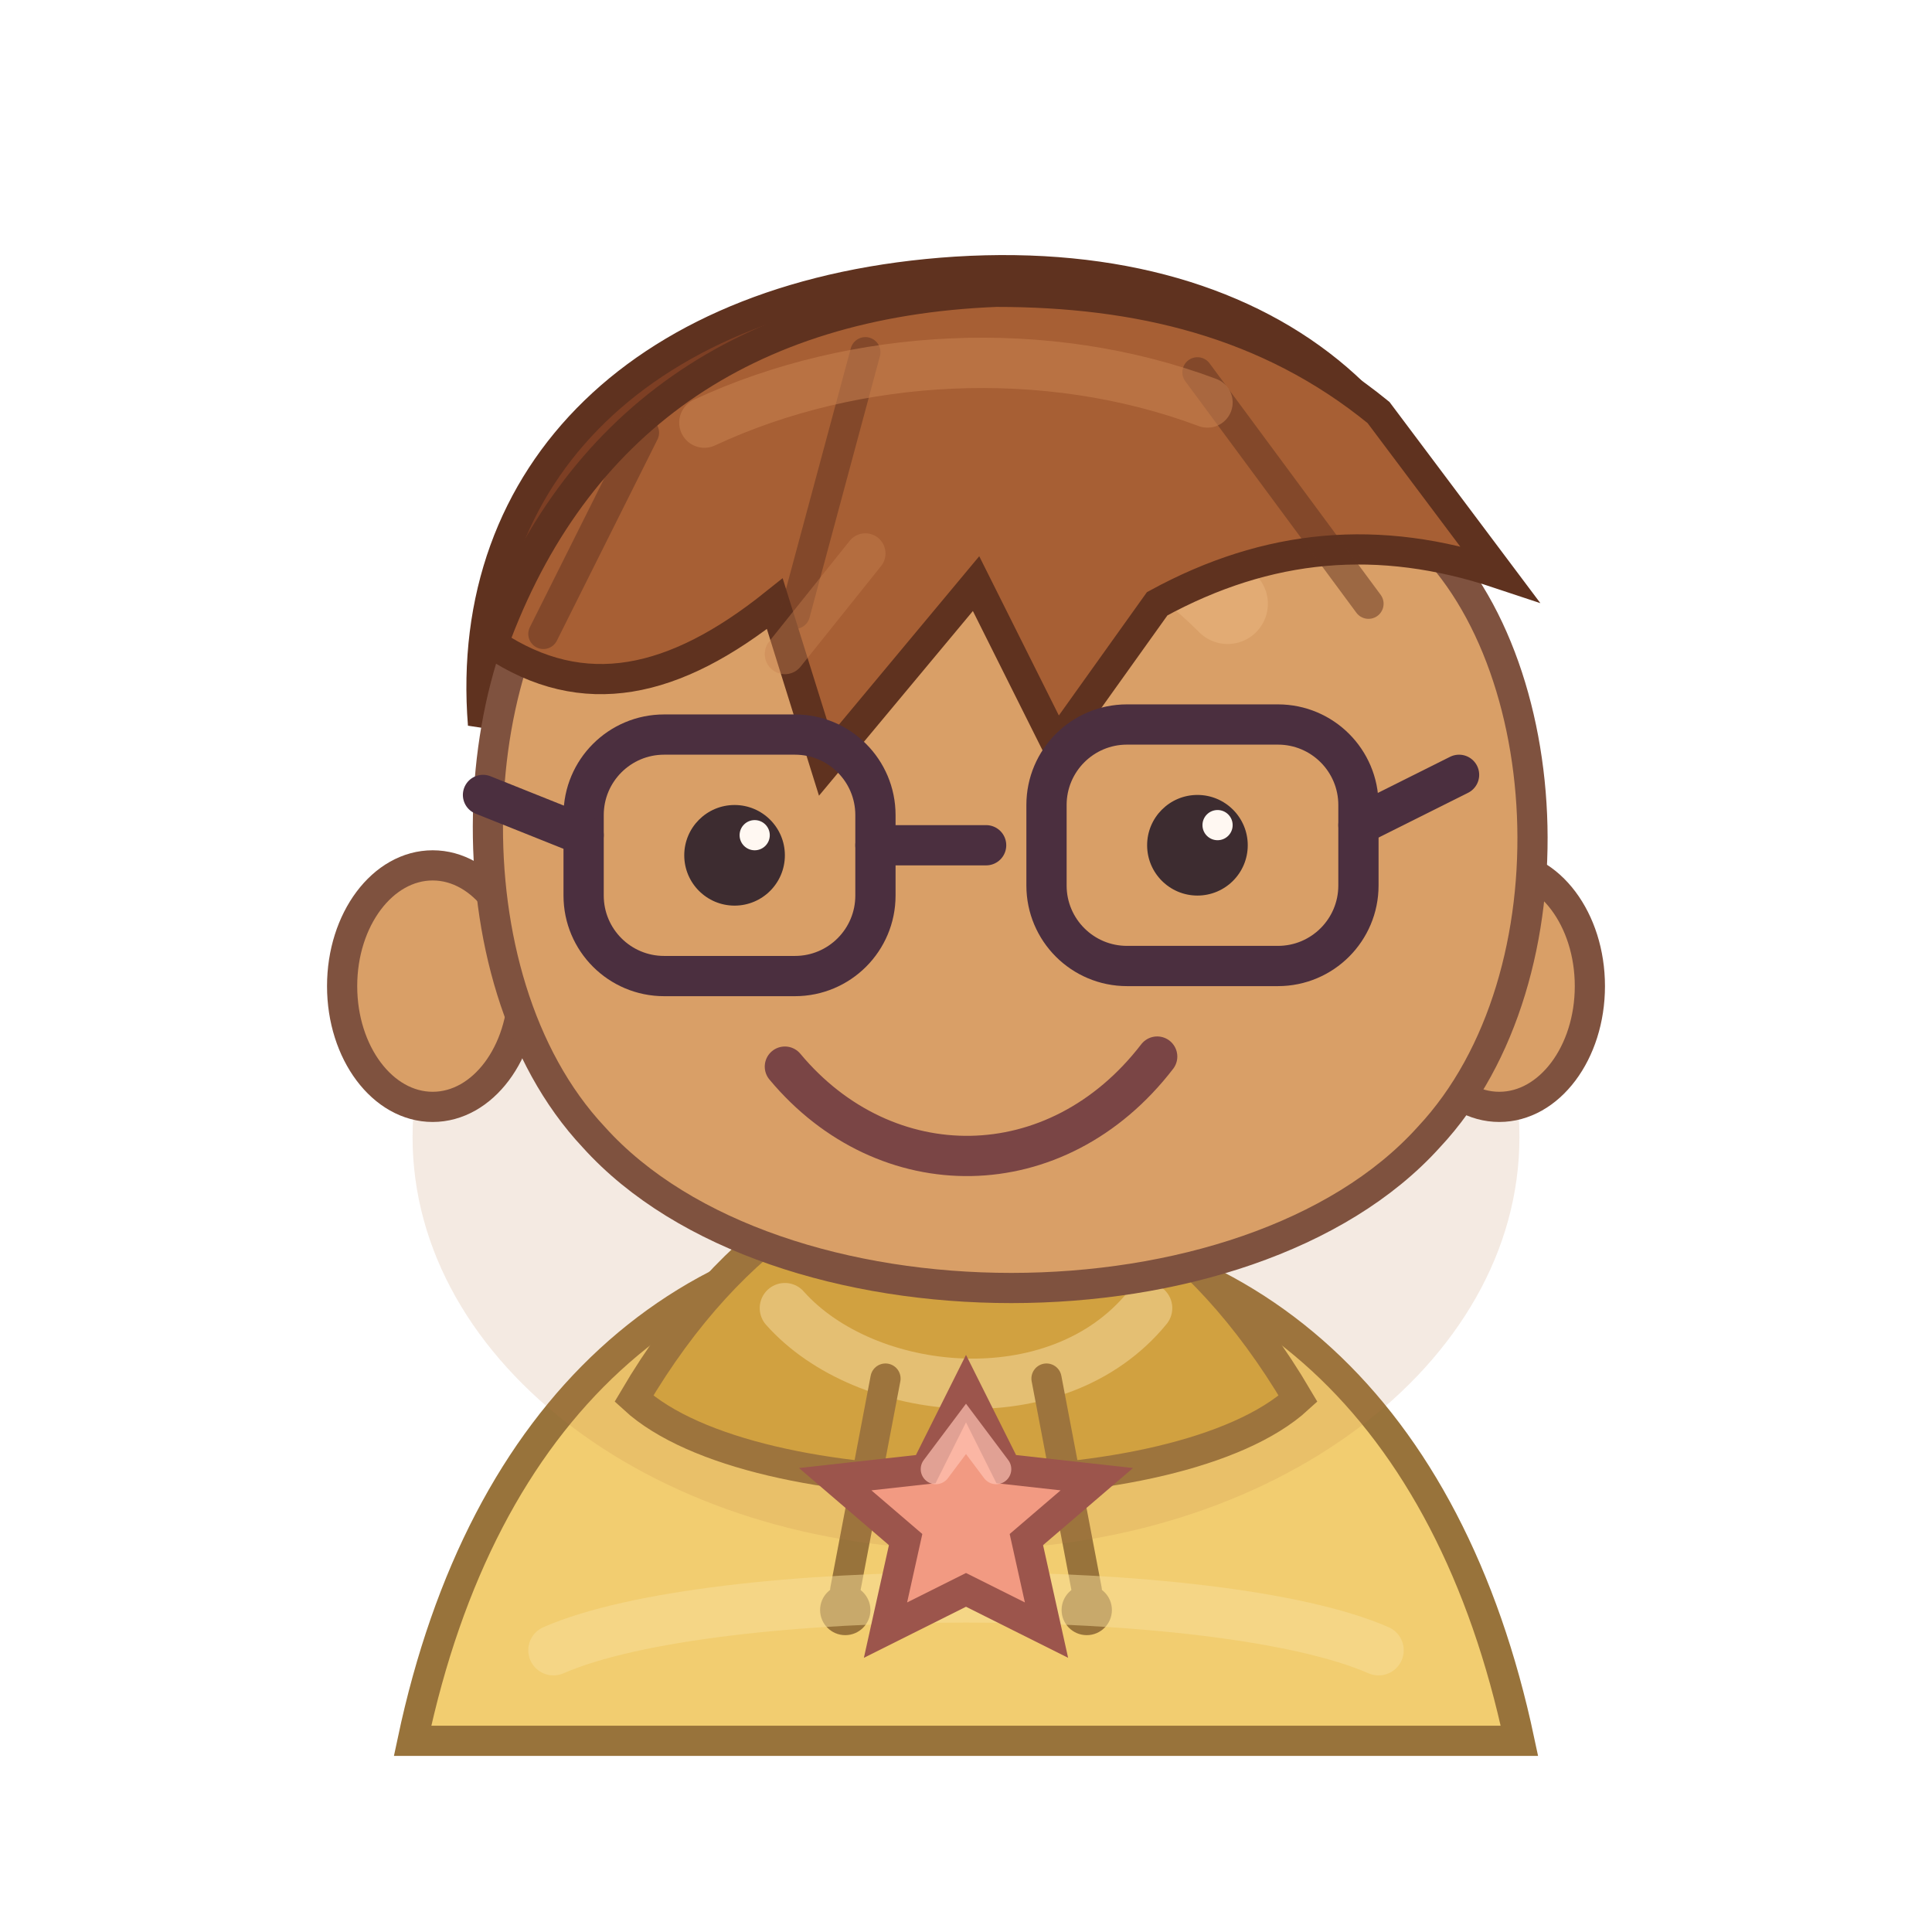
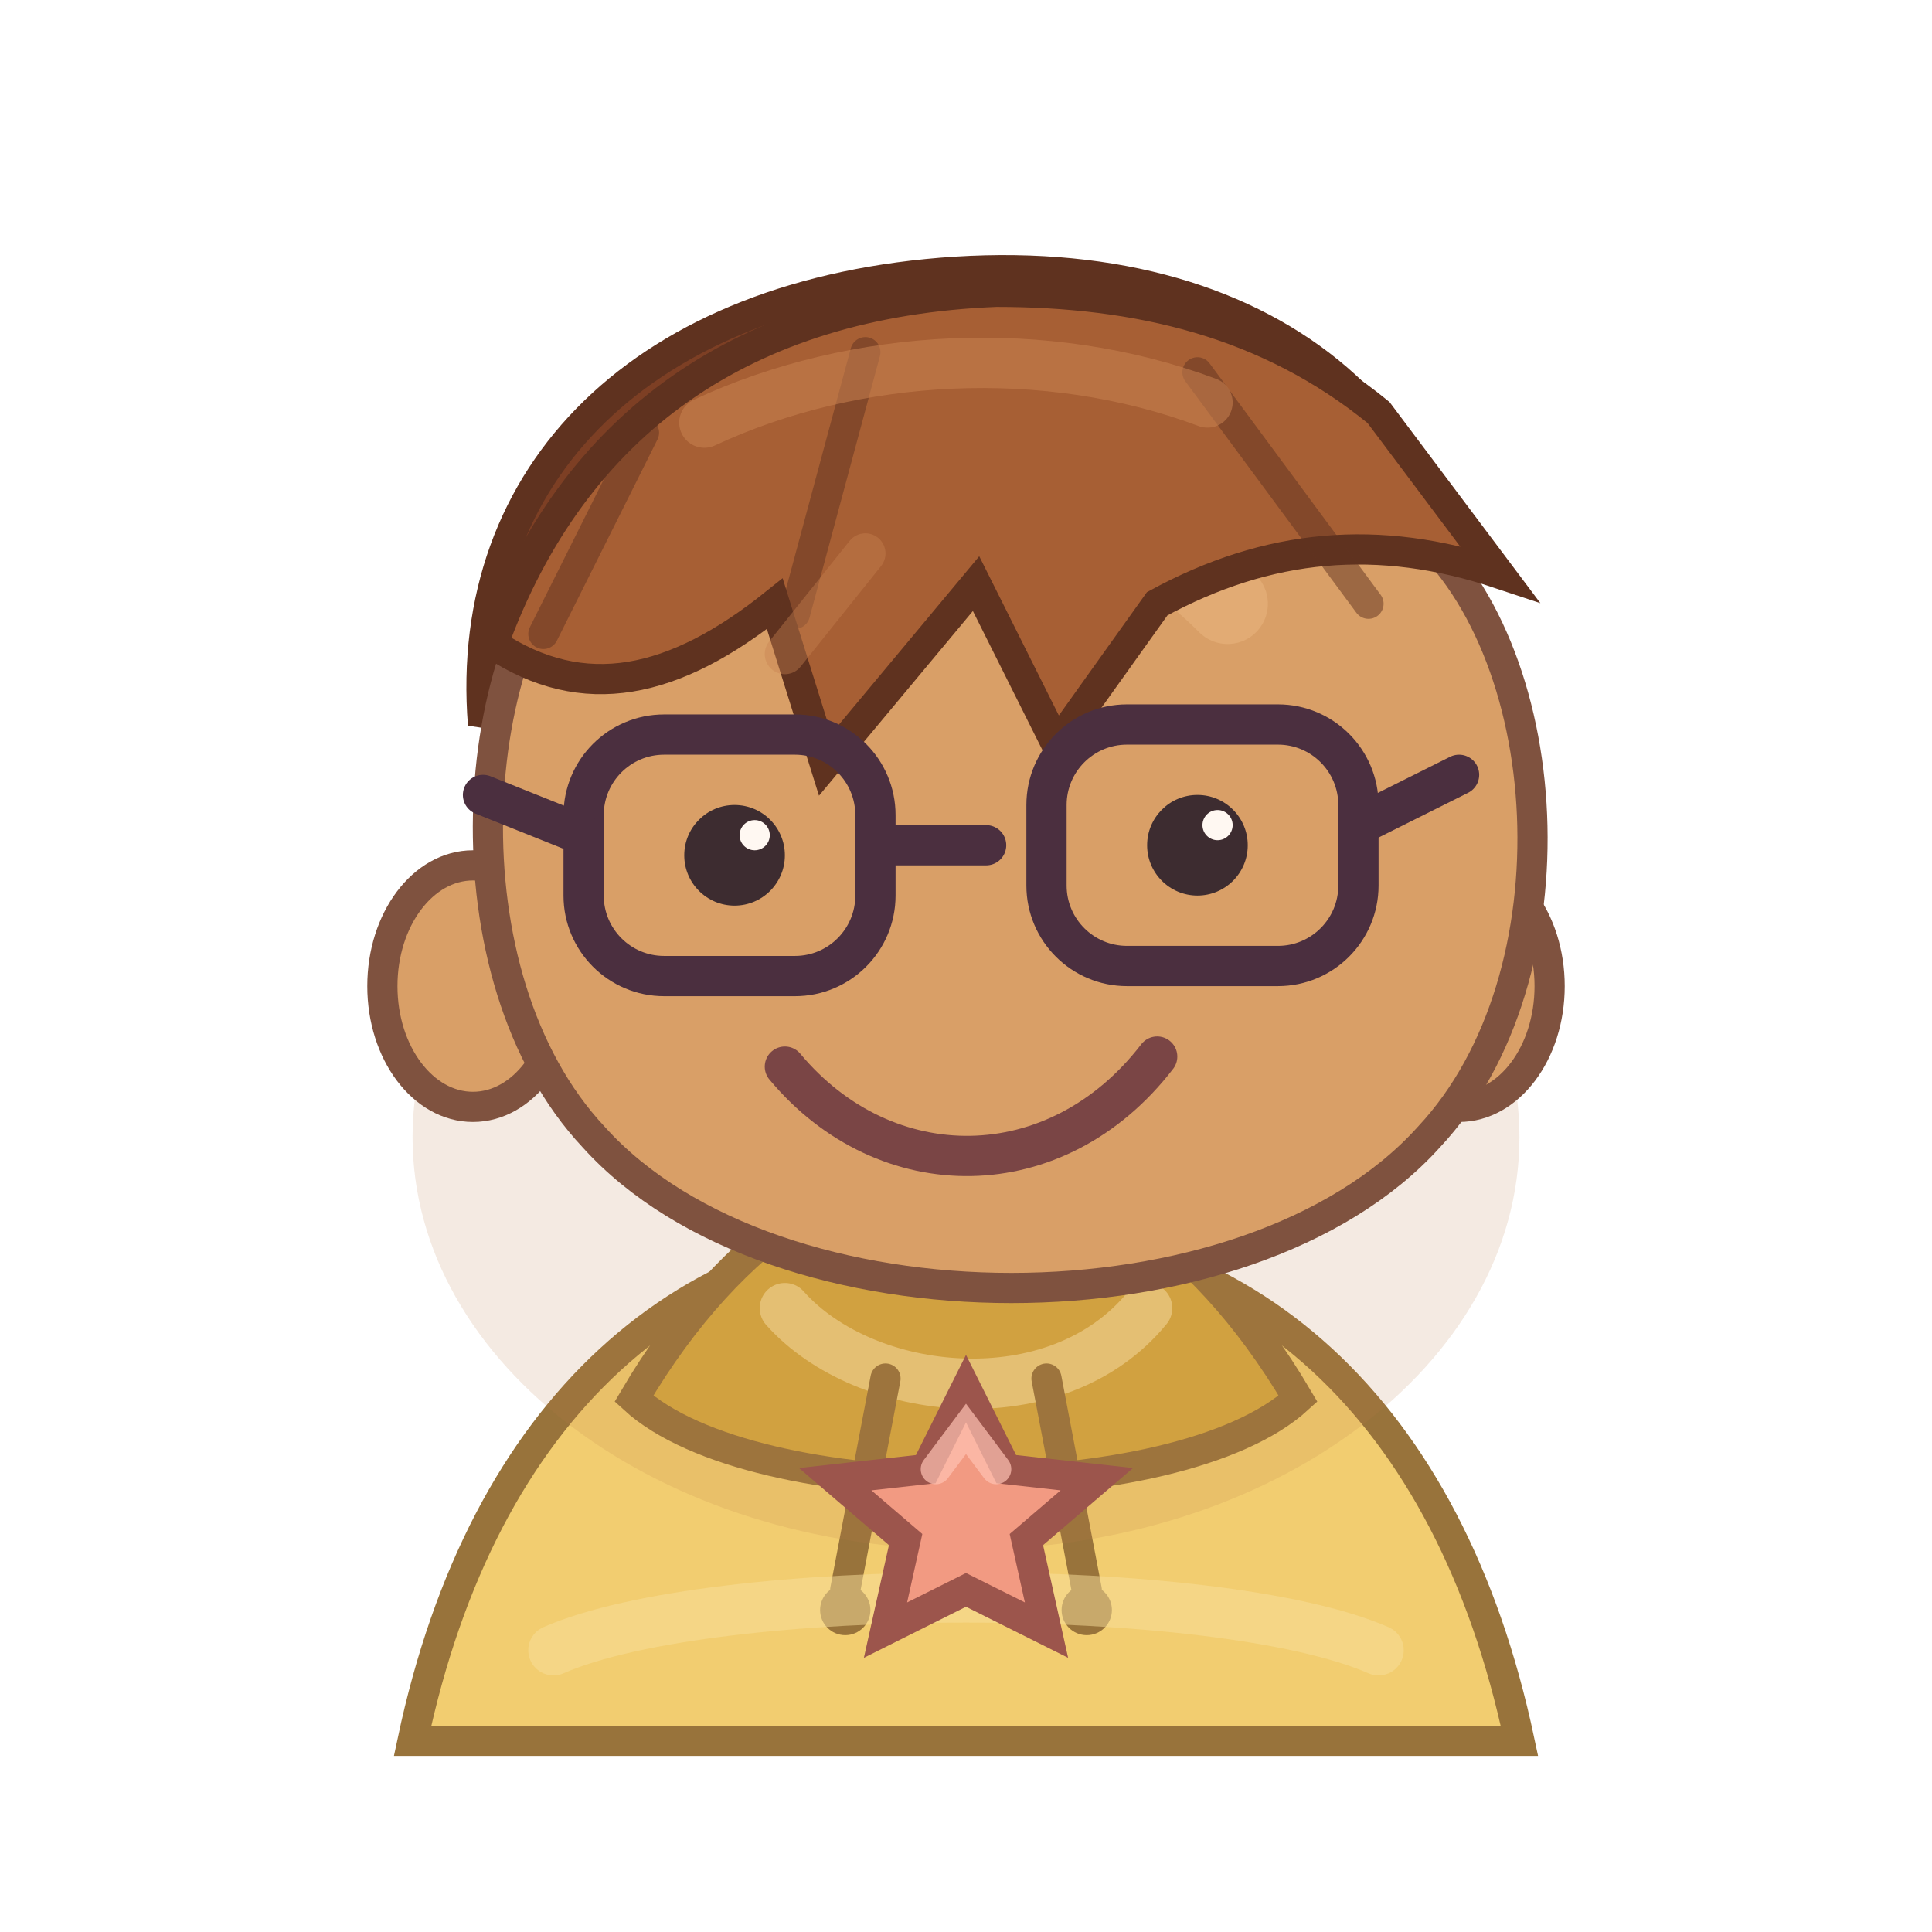
<svg xmlns="http://www.w3.org/2000/svg" viewBox="0 0 192 192" width="192" height="192" role="img" aria-label="HomeOps Avatar V2 sample">
  <g id="avatar-v2-layer-back-hair">
    <path data-hair-style="shortMessy" d="M48 72c-2-25 16-43 47-45 32-2 52 16 51 43-11-7-23-8-36-5-18 4-35 3-51-5-5 3-9 7-11 12z" fill="#7d3f24" stroke="#5f321f" stroke-width="3" />
  </g>
  <g id="avatar-v2-layer-shirt">
    <path d="M41 173c7-33 27-51 55-51s48 18 55 51z" fill="#f2cd70" stroke="#98733b" stroke-width="3" />
    <path d="M63 139c10-17 23-24 33-24s23 7 33 24c-12 11-54 11-66 0z" fill="#d6a83f" stroke="#98733b" stroke-width="3" />
    <path d="M78 130c8 9 27 11 36 0" fill="none" stroke="#f8df9b" stroke-width="5" stroke-linecap="round" opacity="0.65" />
    <path d="M88 137l-4 21M104 137l4 21" stroke="#98733b" stroke-width="3" stroke-linecap="round" />
    <circle cx="84" cy="160" r="2.5" fill="#98733b" />
    <circle cx="108" cy="160" r="2.5" fill="#98733b" />
    <path d="M55 164c16-7 66-7 82 0" fill="none" stroke="#f8df9b" stroke-width="5" stroke-linecap="round" opacity="0.5" />
  </g>
  <g id="avatar-v2-layer-base">
    <ellipse cx="96" cy="113" rx="55" ry="41" fill="#b97845" opacity="0.16" />
-     <ellipse data-anatomy="ear-left" cx="43" cy="98" rx="9" ry="12" fill="#d99f67" stroke="#7f523f" stroke-width="3" />
-     <ellipse data-anatomy="ear-right" cx="149" cy="98" rx="9" ry="12" fill="#d99f67" stroke="#7f523f" stroke-width="3" />
+     <ellipse data-anatomy="ear-left" cx="47" cy="98" rx="9" ry="12" fill="#d99f67" stroke="#7f523f" stroke-width="3" />
+     <ellipse data-anatomy="ear-right" cx="145" cy="98" rx="9" ry="12" fill="#d99f67" stroke="#7f523f" stroke-width="3" />
    <path data-anatomy="head-wide" d="M59 52c18-14 63-14 81 0 15 12 17 45 2 61-18 20-65 20-83 0-15-16-13-49 0-61z" fill="#d99f67" stroke="#7f523f" stroke-width="3" />
    <path d="M58 62c17-17 45-21 64-2" fill="none" stroke="#efbd87" stroke-width="8" stroke-linecap="round" opacity="0.4" />
    <circle cx="73" cy="85" r="5" fill="#3d2c30" />
    <circle cx="119" cy="84" r="5" fill="#3d2c30" />
    <circle cx="75" cy="83" r="1.5" fill="#fff8f2" />
    <circle cx="121" cy="82" r="1.5" fill="#fff8f2" />
    <path d="M78 106c10 12 27 12 37-1" fill="none" stroke="#7a4545" stroke-width="4" stroke-linecap="round" />
  </g>
  <g id="avatar-v2-layer-front-hair">
    <path d="M49 64c8-22 25-34 50-35 14 0 27 3 38 12l12 16c-12-4-23-3-34 3l-10 14-8-16-15 18-5-16c-10 8-19 10-28 4z" fill="#a75f34" stroke="#5f321f" stroke-width="3" />
    <path d="M64 43l-10 20M86 35l-7 26M119 37l17 23" fill="none" stroke="#5f321f" stroke-width="3" stroke-linecap="round" opacity="0.5" />
  </g>
  <g id="avatar-v2-layer-glasses" fill="none" stroke="#4b2f3f" stroke-width="4" stroke-linecap="round">
    <rect x="58" y="73" width="29" height="24" rx="8" />
    <rect x="104" y="72" width="31" height="24" rx="8" />
    <path d="M87 84h11" />
    <path d="M58 83l-10-4M135 82l10-5" />
  </g>
  <g id="avatar-v2-layer-hair-highlights">
    <path d="M70 42c15-7 34-8 50-2" fill="none" stroke="#c98250" stroke-width="5" stroke-linecap="round" opacity="0.55" />
    <path d="M86 55l-8 10" fill="none" stroke="#c98250" stroke-width="4" stroke-linecap="round" opacity="0.4" />
  </g>
  <g id="avatar-v2-layer-accessory" transform="translate(96 151) scale(1)">
    <path d="M0-13l4 8 9 1-7 6 2 9-8-4-8 4 2-9-7-6 9-1z" fill="#f29a82" stroke="#9c554c" stroke-width="3" />
    <path d="M-3-5l3-4 3 4" fill="none" stroke="#ffc2b2" stroke-width="3" stroke-linecap="round" opacity="0.7" />
  </g>
</svg>
